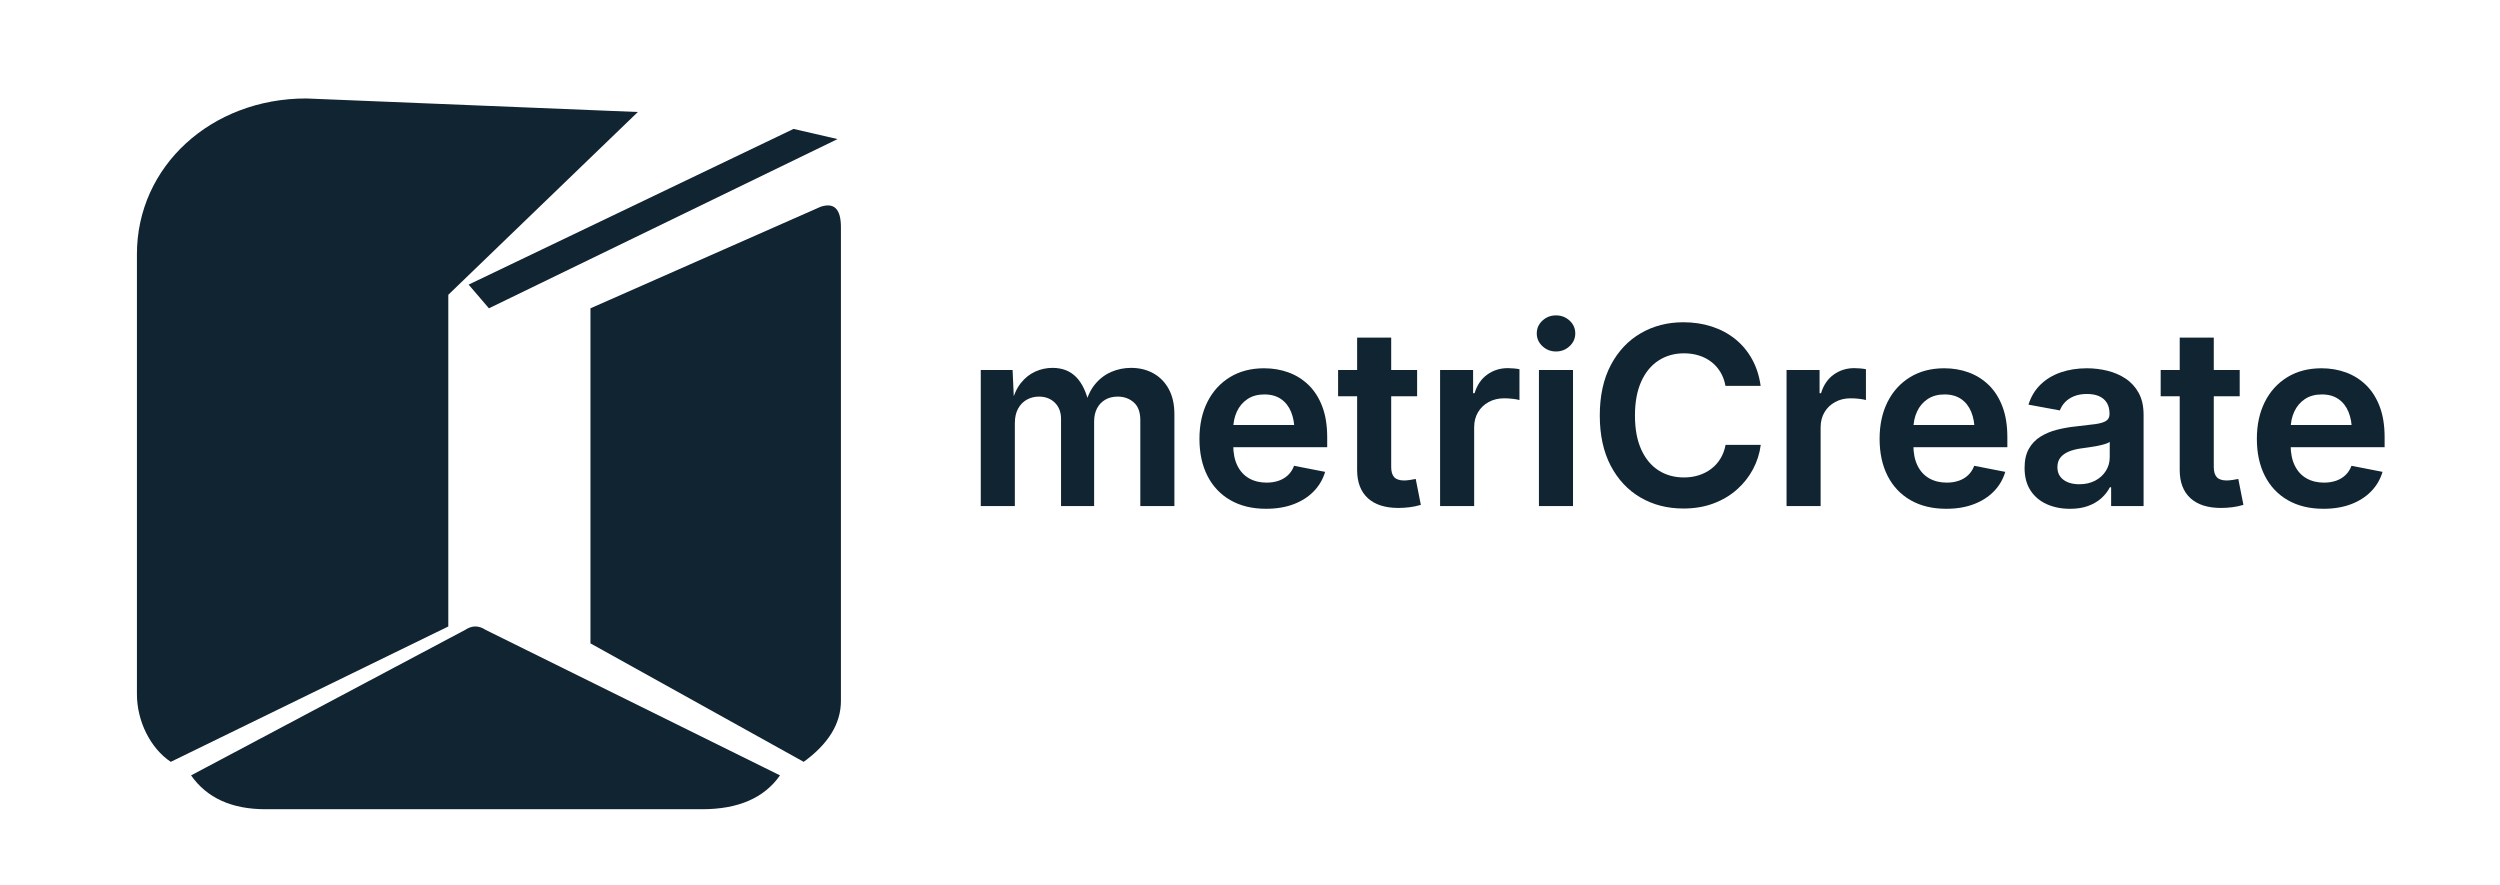
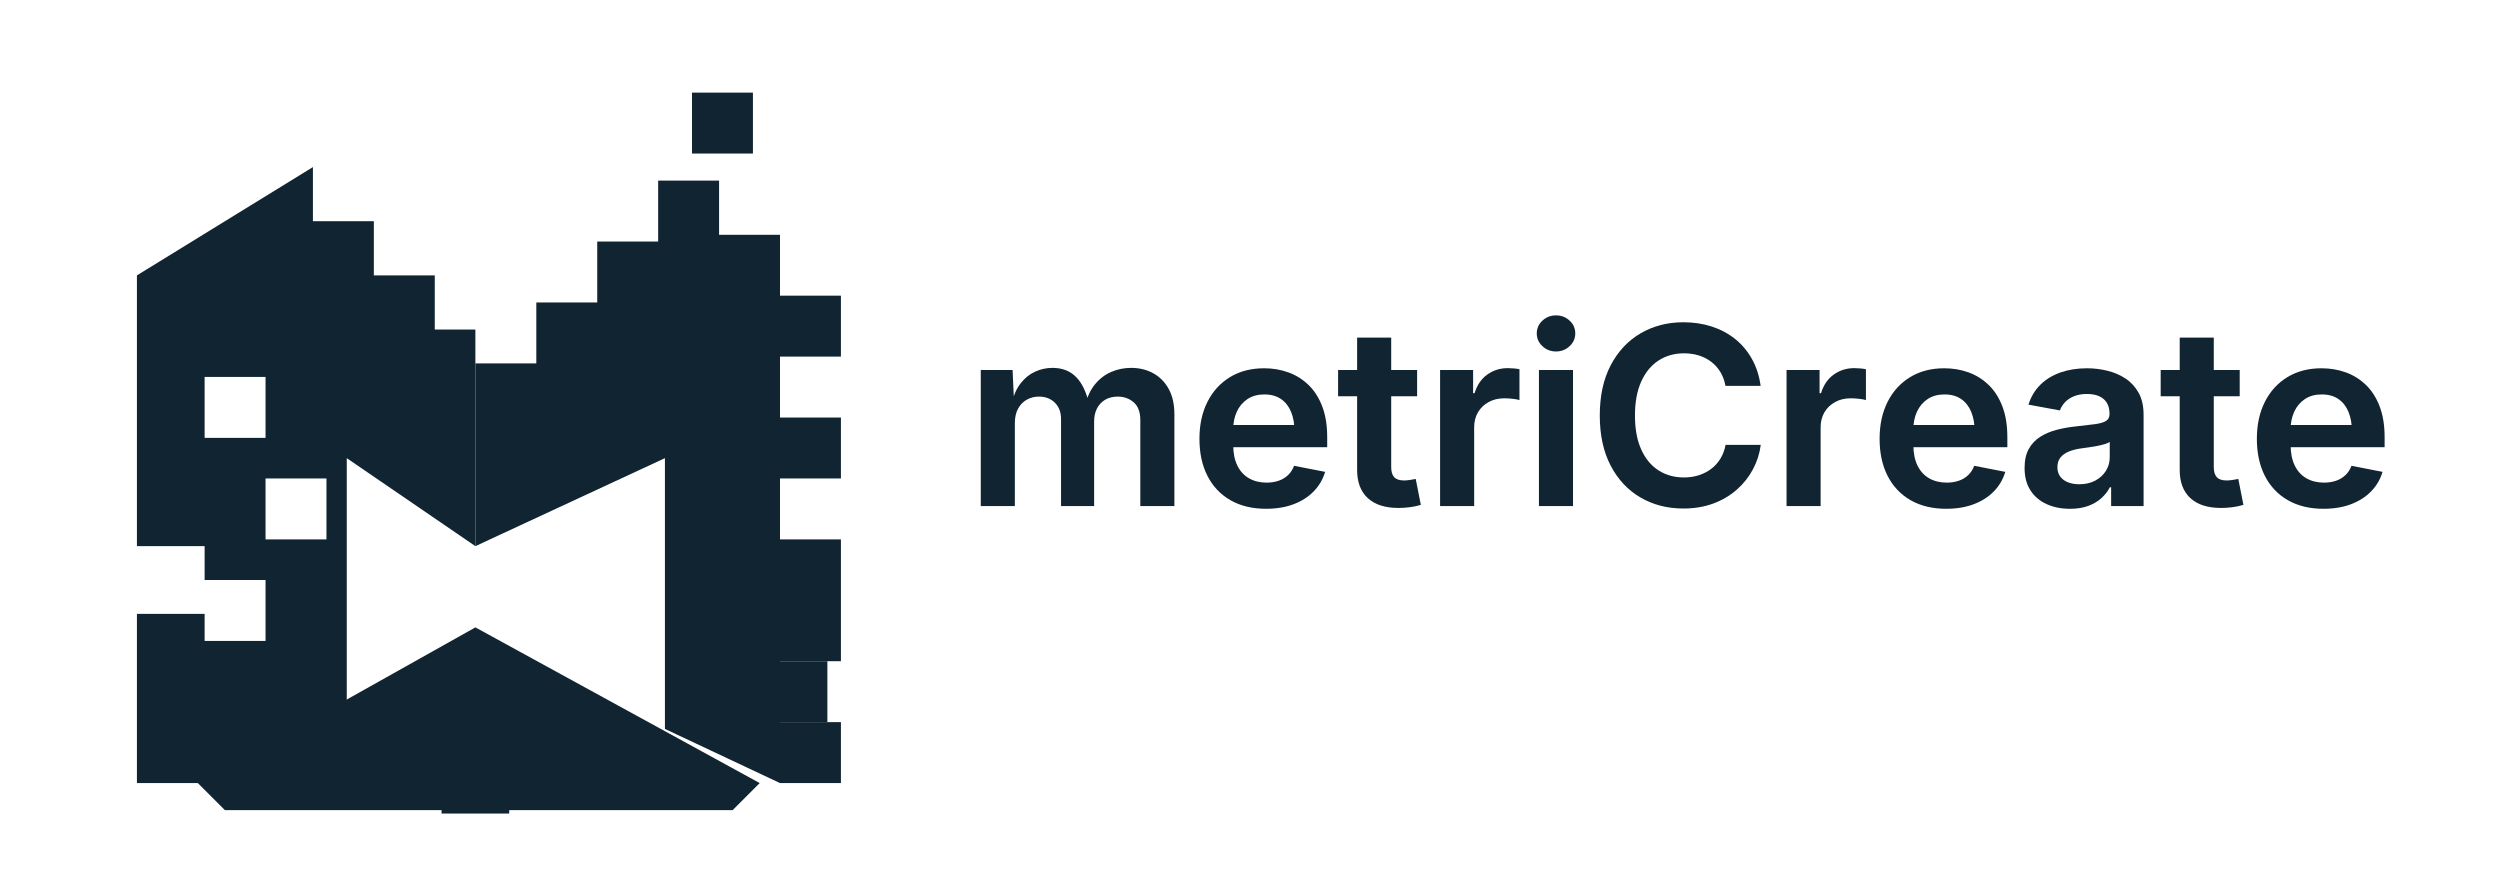
<svg xmlns="http://www.w3.org/2000/svg" viewBox="0 0 650 230" role="img" aria-labelledby="title desc">
-   <g transform="translate(18 8) scale(0.88)">
-     <path d="M20 66C20 40 42 20 70 20L168 24L112 78V176L30 216C24 212 20 204 20 196Z" fill="#112431" />
-     <path d="M154 82L222 52Q228 50 228 58V198Q228 208 217 216L154 181Z" fill="#112431" />
-     <path d="M36 220L117 177Q120 175 123 177L210 220Q203 230 187 230H58Q43 230 36 220Z" fill="#112431" />
-     <path d="M118 75L214 29L227 32L124 82Z" fill="#112431" />
+   <g transform="translate(18 10) scale(0.88)">
+     <path d="M20 70L72 38V54H90V70H108V86H120V96V150L82 124V204L64 220H20V170H40V150H20ZM40 100H58V118H40ZM58 130H76V148H58ZM40 160H58V178H40Z" fill="#112431" fill-rule="evenodd" />
+     <path d="M120 96H138V78H156V60H174V42H192V58H210V76H228V94H210V112H228V130H210V148H228V184H210V202H228V220H210L176 204V124L120 150Z" fill="#112431" />
+     <rect x="184" y="16" width="18" height="18" fill="#112431" />
+     <rect x="188" y="184" width="18" height="18" fill="#112431" />
+     <rect x="206" y="184" width="18" height="18" fill="#112431" />
+     <path d="M38 220L120 174L204 220L196 228H46Z" fill="#112431" />
+     <rect x="110" y="211" width="20" height="18" fill="#112431" />
  </g>
  <g>
    <path d="M255.0 131.581V96.194H263.274L263.662 104.848H263.019Q263.804 101.64 265.406 99.614Q267.009 97.589 269.156 96.618Q271.304 95.647 273.654 95.647Q277.473 95.647 279.827 98.063Q282.181 100.48 283.219 105.339H282.175Q282.936 102.053 284.713 99.902Q286.491 97.75 288.923 96.698Q291.355 95.647 294.087 95.647Q297.3 95.647 299.846 97.047Q302.392 98.448 303.867 101.131Q305.342 103.815 305.342 107.716V131.581H296.483V109.255Q296.483 106.109 294.772 104.613Q293.061 103.117 290.612 103.117Q288.722 103.117 287.339 103.936Q285.956 104.755 285.214 106.203Q284.473 107.652 284.473 109.586V131.581H275.87V108.942Q275.87 106.283 274.263 104.7Q272.657 103.117 270.12 103.117Q268.39 103.117 266.962 103.918Q265.534 104.72 264.697 106.256Q263.859 107.792 263.859 110.039V131.581Z" fill="#112431" fill-rule="nonzero" />
    <path d="M329.183 132.284Q323.813 132.284 319.923 130.055Q316.033 127.826 313.945 123.743Q311.856 119.659 311.856 114.087Q311.856 108.629 313.926 104.504Q315.995 100.379 319.78 98.065Q323.564 95.751 328.675 95.751Q332.033 95.751 334.999 96.827Q337.964 97.904 340.231 100.105Q342.499 102.306 343.785 105.679Q345.072 109.051 345.072 113.658V116.274H315.746V110.495H340.705L336.565 112.125Q336.565 109.241 335.68 107.09Q334.794 104.94 333.055 103.746Q331.316 102.553 328.731 102.553Q326.147 102.553 324.338 103.764Q322.529 104.975 321.583 107.021Q320.637 109.067 320.637 111.62V115.657Q320.637 118.87 321.72 121.066Q322.803 123.263 324.765 124.372Q326.726 125.482 329.314 125.482Q331.047 125.482 332.464 124.987Q333.881 124.493 334.902 123.516Q335.923 122.54 336.459 121.106L344.531 122.682Q343.679 125.569 341.589 127.73Q339.498 129.891 336.36 131.087Q333.221 132.284 329.183 132.284Z" fill="#112431" fill-rule="nonzero" />
    <path d="M368.45 96.194V103.034H347.905V96.194ZM352.852 87.775H361.711V121.419Q361.711 123.223 362.499 124.073Q363.286 124.923 365.092 124.923Q365.644 124.923 366.597 124.789Q367.549 124.656 368.089 124.529L369.417 131.263Q367.947 131.708 366.46 131.887Q364.973 132.067 363.594 132.067Q358.392 132.067 355.622 129.51Q352.852 126.954 352.852 122.19Z" fill="#112431" fill-rule="nonzero" />
    <path d="M374.423 131.581V96.194H383.007V102.237H383.386Q384.353 99.062 386.685 97.389Q389.016 95.716 392.024 95.716Q392.743 95.716 393.592 95.791Q394.441 95.865 395.061 95.996V104.019Q394.495 103.827 393.318 103.693Q392.141 103.56 391.073 103.56Q388.84 103.56 387.065 104.52Q385.29 105.481 384.286 107.176Q383.282 108.871 383.282 111.106V131.581Z" fill="#112431" fill-rule="nonzero" />
    <path d="M400.124 131.581V96.194H408.983V131.581ZM404.557 91.385Q402.501 91.385 401.031 90.006Q399.56 88.626 399.56 86.696Q399.56 84.725 401.031 83.363Q402.501 82.0 404.557 82.0Q406.626 82.0 408.098 83.361Q409.57 84.722 409.57 86.695Q409.57 88.628 408.098 90.006Q406.626 91.385 404.557 91.385Z" fill="#112431" fill-rule="nonzero" />
    <path d="M437.677 132.214Q431.447 132.214 426.529 129.35Q421.612 126.487 418.778 121.073Q415.943 115.659 415.943 108.032Q415.943 100.36 418.799 94.939Q421.655 89.517 426.579 86.652Q431.504 83.787 437.677 83.787Q441.624 83.787 445.047 84.895Q448.471 86.004 451.131 88.135Q453.791 90.266 455.506 93.337Q457.221 96.408 457.768 100.333H448.621Q448.257 98.309 447.309 96.744Q446.361 95.178 444.939 94.083Q443.517 92.988 441.717 92.426Q439.917 91.864 437.848 91.864Q434.077 91.864 431.193 93.753Q428.308 95.642 426.699 99.249Q425.089 102.855 425.089 108.032Q425.089 113.277 426.722 116.876Q428.354 120.476 431.224 122.306Q434.094 124.137 437.82 124.137Q439.888 124.137 441.681 123.566Q443.474 122.995 444.91 121.909Q446.347 120.823 447.309 119.249Q448.271 117.675 448.649 115.668H457.797Q457.366 119.006 455.787 121.983Q454.207 124.96 451.611 127.27Q449.015 129.581 445.506 130.897Q441.998 132.214 437.677 132.214Z" fill="#112431" fill-rule="nonzero" />
    <path d="M464.504 131.581V96.194H473.088V102.237H473.468Q474.435 99.062 476.766 97.389Q479.097 95.716 482.105 95.716Q482.824 95.716 483.673 95.791Q484.522 95.865 485.142 95.996V104.019Q484.576 103.827 483.399 103.693Q482.223 103.56 481.154 103.56Q478.921 103.56 477.146 104.52Q475.372 105.481 474.367 107.176Q473.363 108.871 473.363 111.106V131.581Z" fill="#112431" fill-rule="nonzero" />
    <path d="M506.022 132.284Q500.652 132.284 496.762 130.055Q492.872 127.826 490.784 123.743Q488.695 119.659 488.695 114.087Q488.695 108.629 490.765 104.504Q492.834 100.379 496.619 98.065Q500.403 95.751 505.514 95.751Q508.872 95.751 511.838 96.827Q514.803 97.904 517.07 100.105Q519.338 102.306 520.624 105.679Q521.911 109.051 521.911 113.658V116.274H492.585V110.495H517.544L513.404 112.125Q513.404 109.241 512.519 107.09Q511.633 104.94 509.894 103.746Q508.155 102.553 505.571 102.553Q502.986 102.553 501.177 103.764Q499.368 104.975 498.422 107.021Q497.476 109.067 497.476 111.62V115.657Q497.476 118.87 498.559 121.066Q499.642 123.263 501.604 124.372Q503.565 125.482 506.153 125.482Q507.886 125.482 509.303 124.987Q510.72 124.493 511.741 123.516Q512.762 122.54 513.298 121.106L521.37 122.682Q520.518 125.569 518.428 127.73Q516.337 129.891 513.199 131.087Q510.06 132.284 506.022 132.284Z" fill="#112431" fill-rule="nonzero" />
    <path d="M538.207 132.29Q534.837 132.29 532.156 131.088Q529.476 129.886 527.933 127.52Q526.39 125.154 526.39 121.658Q526.39 118.677 527.493 116.706Q528.596 114.736 530.499 113.544Q532.402 112.353 534.803 111.736Q537.205 111.12 539.802 110.86Q542.882 110.534 544.783 110.27Q546.685 110.006 547.579 109.432Q548.473 108.858 548.473 107.689V107.527Q548.473 105.896 547.8 104.766Q547.126 103.637 545.822 103.035Q544.518 102.433 542.605 102.433Q540.671 102.433 539.237 103.025Q537.803 103.617 536.893 104.583Q535.983 105.549 535.57 106.712L527.402 105.207Q528.379 102.093 530.533 99.995Q532.687 97.897 535.778 96.824Q538.87 95.751 542.603 95.751Q545.273 95.751 547.892 96.385Q550.511 97.019 552.645 98.427Q554.778 99.836 556.055 102.15Q557.332 104.463 557.332 107.841V131.581H548.896V126.685H548.573Q547.758 128.261 546.35 129.532Q544.942 130.802 542.921 131.546Q540.9 132.29 538.207 132.29ZM540.598 125.904Q542.994 125.904 544.772 124.955Q546.55 124.005 547.54 122.412Q548.53 120.818 548.53 118.908V114.899Q548.111 115.211 547.21 115.479Q546.31 115.747 545.191 115.958Q544.072 116.168 542.991 116.321Q541.91 116.474 541.116 116.583Q539.315 116.822 537.911 117.396Q536.507 117.971 535.716 118.958Q534.925 119.946 534.925 121.473Q534.925 122.924 535.66 123.909Q536.396 124.895 537.672 125.399Q538.947 125.904 540.598 125.904Z" fill="#112431" fill-rule="nonzero" />
    <path d="M582.322 96.194V103.034H561.776V96.194ZM566.724 87.775H575.583V121.419Q575.583 123.223 576.37 124.073Q577.158 124.923 578.963 124.923Q579.516 124.923 580.468 124.789Q581.421 124.656 581.961 124.529L583.289 131.263Q581.818 131.708 580.331 131.887Q578.845 132.067 577.466 132.067Q572.264 132.067 569.494 129.51Q566.724 126.954 566.724 122.19Z" fill="#112431" fill-rule="nonzero" />
    <path d="M604.111 132.284Q598.741 132.284 594.851 130.055Q590.961 127.826 588.873 123.743Q586.784 119.659 586.784 114.087Q586.784 108.629 588.854 104.504Q590.923 100.379 594.708 98.065Q598.493 95.751 603.603 95.751Q606.961 95.751 609.927 96.827Q612.893 97.904 615.16 100.105Q617.427 102.306 618.713 105.679Q620.0 109.051 620.0 113.658V116.274H590.674V110.495H615.634L611.493 112.125Q611.493 109.241 610.608 107.09Q609.723 104.94 607.983 103.746Q606.244 102.553 603.66 102.553Q601.075 102.553 599.266 103.764Q597.458 104.975 596.511 107.021Q595.565 109.067 595.565 111.62V115.657Q595.565 118.87 596.648 121.066Q597.731 123.263 599.693 124.372Q601.655 125.482 604.242 125.482Q605.975 125.482 607.392 124.987Q608.809 124.493 609.83 123.516Q610.851 122.54 611.387 121.106L619.459 122.682Q618.607 125.569 616.517 127.73Q614.426 129.891 611.288 131.087Q608.15 132.284 604.111 132.284Z" fill="#112431" fill-rule="nonzero" />
  </g>
</svg>
